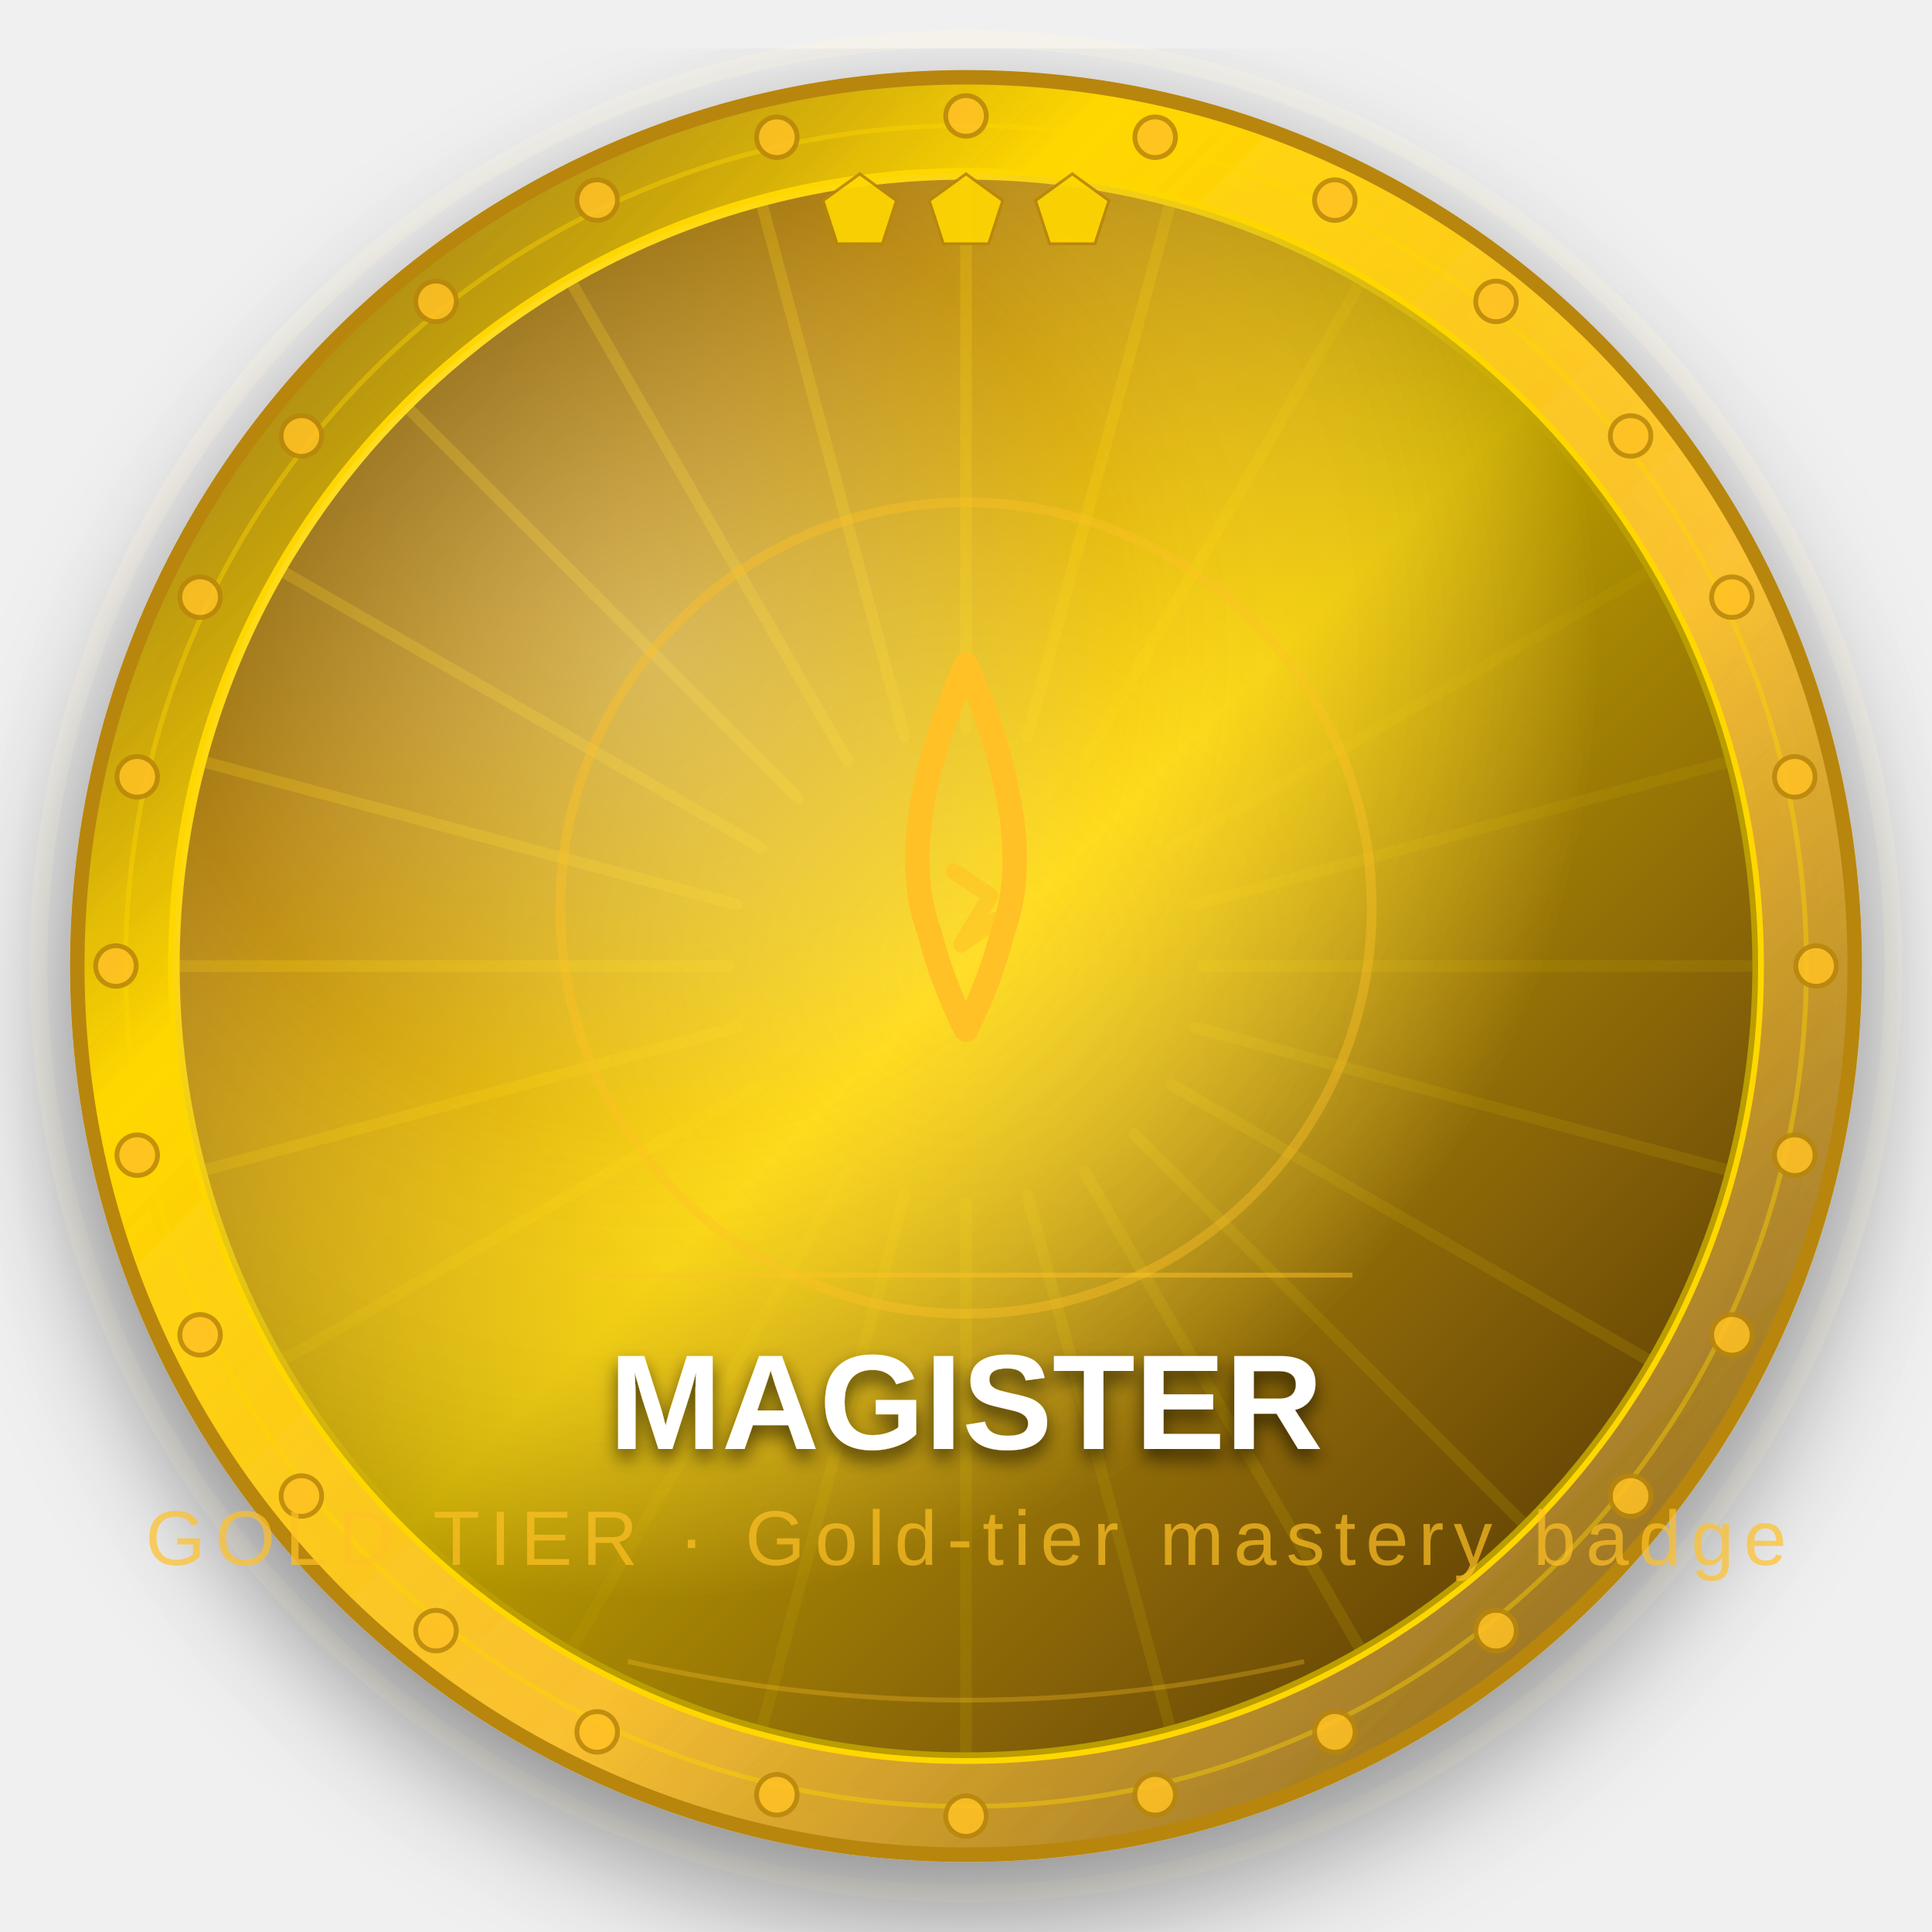
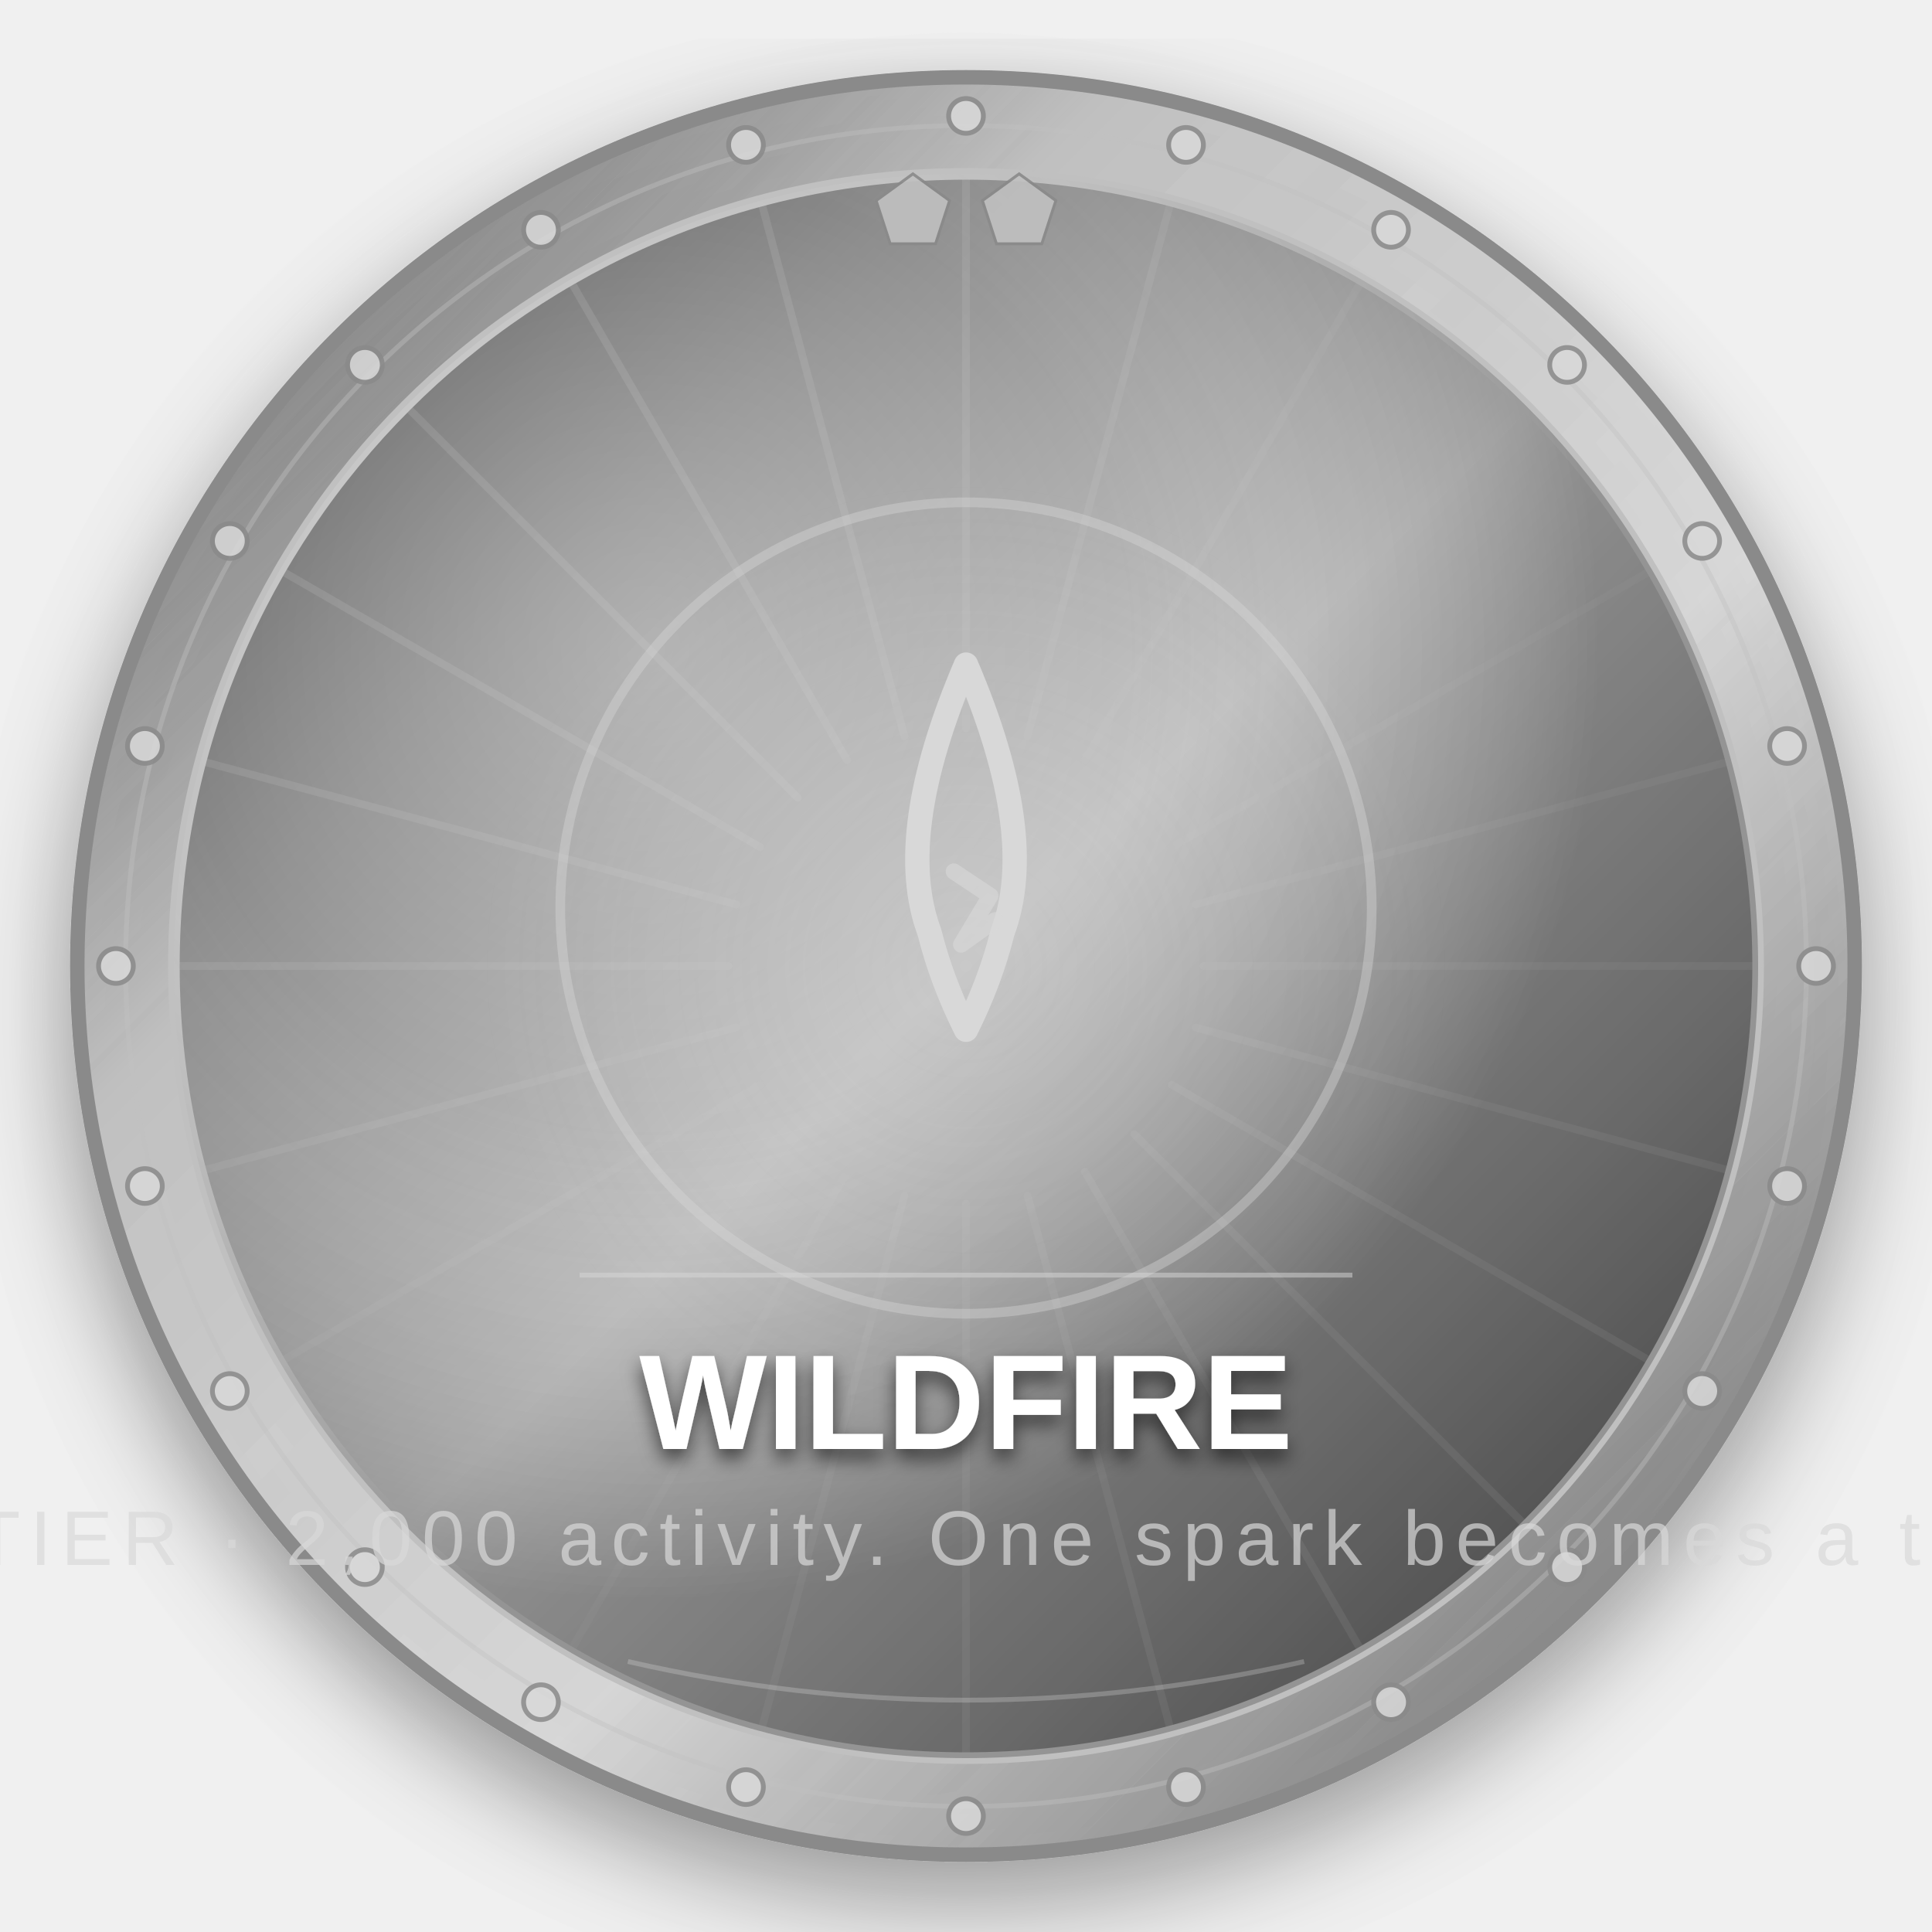
<svg xmlns="http://www.w3.org/2000/svg" viewBox="0 0 200 200" width="200" height="200">
  <defs>
    <linearGradient id="b12" x1="0%" y1="0%" x2="100%" y2="100%">
-       <stop offset="0%" stop-color="#5C3A00" />
-       <stop offset="25%" stop-color="#B8860B" />
-       <stop offset="50%" stop-color="#FFD700" />
-       <stop offset="75%" stop-color="#B8860B" />
-       <stop offset="100%" stop-color="#5C3A00" />
+       <stop offset="0%" stop-color="#4A4A4A" />
+       <stop offset="25%" stop-color="#8A8A8A" />
+       <stop offset="50%" stop-color="#C0C0C0" />
+       <stop offset="75%" stop-color="#8A8A8A" />
+       <stop offset="100%" stop-color="#4A4A4A" />
    </linearGradient>
    <linearGradient id="r12" x1="0%" y1="0%" x2="100%" y2="100%">
-       <stop offset="0%" stop-color="#5C3A00" stop-opacity="0.8" />
-       <stop offset="30%" stop-color="#FFD700" stop-opacity="1" />
-       <stop offset="60%" stop-color="#FFC125" stop-opacity="0.9" />
-       <stop offset="100%" stop-color="#5C3A00" stop-opacity="0.8" />
+       <stop offset="0%" stop-color="#4A4A4A" stop-opacity="0.8" />
+       <stop offset="30%" stop-color="#C0C0C0" stop-opacity="1" />
+       <stop offset="60%" stop-color="#D8D8D8" stop-opacity="0.9" />
+       <stop offset="100%" stop-color="#4A4A4A" stop-opacity="0.8" />
    </linearGradient>
    <radialGradient id="s12" cx="30%" cy="30%" r="60%">
-       <stop offset="0%" stop-color="#fff" stop-opacity="0.32" />
+       <stop offset="0%" stop-color="#fff" stop-opacity="0.28" />
      <stop offset="50%" stop-color="#fff" stop-opacity="0.05" />
-       <stop offset="100%" stop-color="#000" stop-opacity="0.27" />
+       <stop offset="100%" stop-color="#000" stop-opacity="0.23" />
    </radialGradient>
    <radialGradient id="c12" cx="50%" cy="50%" r="50%">
-       <stop offset="0%" stop-color="#FFF8DC" stop-opacity="0.12" />
-       <stop offset="100%" stop-color="#FFF8DC" stop-opacity="0" />
+       <stop offset="0%" stop-color="#E8E8E8" stop-opacity="0.12" />
+       <stop offset="100%" stop-color="#E8E8E8" stop-opacity="0" />
    </radialGradient>
    <filter id="sh12" x="-30%" y="-30%" width="160%" height="160%">
-       <feDropShadow dx="0" dy="5" stdDeviation="6" flood-color="#000" flood-opacity="0.45" />
+       <feDropShadow dx="0" dy="4" stdDeviation="5" flood-color="#000" flood-opacity="0.4" />
    </filter>
  </defs>
-   <circle cx="100" cy="100" r="96" fill="none" stroke="#FFF8DC" stroke-width="1.8" opacity="0.25" filter="url(#sh12)" />
-   <circle cx="100" cy="100" r="92" fill="url(#r12)" stroke="#B8860B" stroke-width="1.5" filter="url(#sh12)" />
-   <circle cx="100" cy="100" r="87" fill="none" stroke="#FFD700" stroke-width="0.5" opacity="0.4" />
-   <circle cx="100" cy="100" r="82" fill="url(#b12)" stroke="#FFD700" stroke-width="1.2" />
-   <line x1="124.6" y1="100" x2="182" y2="100" stroke="#FFD700" stroke-width="1.2" opacity="0.22" stroke-linecap="round" />
-   <line x1="123.762" y1="106.367" x2="179.206" y2="121.223" stroke="#FFD700" stroke-width="1.2" opacity="0.22" stroke-linecap="round" />
-   <line x1="121.304" y1="112.3" x2="171.014" y2="141" stroke="#FFD700" stroke-width="1.2" opacity="0.22" stroke-linecap="round" />
-   <line x1="117.395" y1="117.395" x2="157.983" y2="157.983" stroke="#FFD700" stroke-width="1.2" opacity="0.22" stroke-linecap="round" />
-   <line x1="112.3" y1="121.304" x2="141" y2="171.014" stroke="#FFD700" stroke-width="1.2" opacity="0.22" stroke-linecap="round" />
-   <line x1="106.367" y1="123.762" x2="121.223" y2="179.206" stroke="#FFD700" stroke-width="1.2" opacity="0.22" stroke-linecap="round" />
-   <line x1="100" y1="124.6" x2="100" y2="182" stroke="#FFD700" stroke-width="1.2" opacity="0.22" stroke-linecap="round" />
-   <line x1="93.633" y1="123.762" x2="78.777" y2="179.206" stroke="#FFD700" stroke-width="1.2" opacity="0.22" stroke-linecap="round" />
-   <line x1="87.7" y1="121.304" x2="59" y2="171.014" stroke="#FFD700" stroke-width="1.2" opacity="0.22" stroke-linecap="round" />
-   <line x1="82.605" y1="117.395" x2="42.017" y2="157.983" stroke="#FFD700" stroke-width="1.2" opacity="0.22" stroke-linecap="round" />
-   <line x1="78.696" y1="112.3" x2="28.986" y2="141" stroke="#FFD700" stroke-width="1.2" opacity="0.22" stroke-linecap="round" />
-   <line x1="76.238" y1="106.367" x2="20.794" y2="121.223" stroke="#FFD700" stroke-width="1.2" opacity="0.22" stroke-linecap="round" />
-   <line x1="75.4" y1="100" x2="18" y2="100" stroke="#FFD700" stroke-width="1.2" opacity="0.22" stroke-linecap="round" />
-   <line x1="76.238" y1="93.633" x2="20.794" y2="78.777" stroke="#FFD700" stroke-width="1.2" opacity="0.22" stroke-linecap="round" />
-   <line x1="78.696" y1="87.7" x2="28.986" y2="59" stroke="#FFD700" stroke-width="1.2" opacity="0.22" stroke-linecap="round" />
-   <line x1="82.605" y1="82.605" x2="42.017" y2="42.017" stroke="#FFD700" stroke-width="1.2" opacity="0.22" stroke-linecap="round" />
-   <line x1="87.7" y1="78.696" x2="59" y2="28.986" stroke="#FFD700" stroke-width="1.2" opacity="0.22" stroke-linecap="round" />
-   <line x1="93.633" y1="76.238" x2="78.777" y2="20.794" stroke="#FFD700" stroke-width="1.2" opacity="0.22" stroke-linecap="round" />
-   <line x1="100" y1="75.4" x2="100" y2="18" stroke="#FFD700" stroke-width="1.2" opacity="0.22" stroke-linecap="round" />
-   <line x1="106.367" y1="76.238" x2="121.223" y2="20.794" stroke="#FFD700" stroke-width="1.2" opacity="0.22" stroke-linecap="round" />
-   <line x1="112.3" y1="78.696" x2="141" y2="28.986" stroke="#FFD700" stroke-width="1.2" opacity="0.22" stroke-linecap="round" />
-   <line x1="117.395" y1="82.605" x2="157.983" y2="42.017" stroke="#FFD700" stroke-width="1.2" opacity="0.22" stroke-linecap="round" />
-   <line x1="121.304" y1="87.7" x2="171.014" y2="59" stroke="#FFD700" stroke-width="1.2" opacity="0.22" stroke-linecap="round" />
-   <line x1="123.762" y1="93.633" x2="179.206" y2="78.777" stroke="#FFD700" stroke-width="1.2" opacity="0.22" stroke-linecap="round" />
+   <circle cx="100" cy="100" r="96" fill="none" stroke="#E8E8E8" stroke-width="1.2" opacity="0.2" filter="url(#sh12)" />
+   <circle cx="100" cy="100" r="92" fill="url(#r12)" stroke="#8A8A8A" stroke-width="1.5" filter="url(#sh12)" />
+   <circle cx="100" cy="100" r="87" fill="none" stroke="#C0C0C0" stroke-width="0.5" opacity="0.4" />
+   <circle cx="100" cy="100" r="82" fill="url(#b12)" stroke="#C0C0C0" stroke-width="1.2" />
+   <line x1="124.6" y1="100" x2="182" y2="100" stroke="#C0C0C0" stroke-width="0.8" opacity="0.18" stroke-linecap="round" />
+   <line x1="123.762" y1="106.367" x2="179.206" y2="121.223" stroke="#C0C0C0" stroke-width="0.8" opacity="0.18" stroke-linecap="round" />
+   <line x1="121.304" y1="112.3" x2="171.014" y2="141" stroke="#C0C0C0" stroke-width="0.8" opacity="0.18" stroke-linecap="round" />
+   <line x1="117.395" y1="117.395" x2="157.983" y2="157.983" stroke="#C0C0C0" stroke-width="0.8" opacity="0.18" stroke-linecap="round" />
+   <line x1="112.3" y1="121.304" x2="141" y2="171.014" stroke="#C0C0C0" stroke-width="0.8" opacity="0.18" stroke-linecap="round" />
+   <line x1="106.367" y1="123.762" x2="121.223" y2="179.206" stroke="#C0C0C0" stroke-width="0.8" opacity="0.18" stroke-linecap="round" />
+   <line x1="100" y1="124.6" x2="100" y2="182" stroke="#C0C0C0" stroke-width="0.8" opacity="0.18" stroke-linecap="round" />
+   <line x1="93.633" y1="123.762" x2="78.777" y2="179.206" stroke="#C0C0C0" stroke-width="0.8" opacity="0.18" stroke-linecap="round" />
+   <line x1="87.7" y1="121.304" x2="59" y2="171.014" stroke="#C0C0C0" stroke-width="0.8" opacity="0.18" stroke-linecap="round" />
+   <line x1="82.605" y1="117.395" x2="42.017" y2="157.983" stroke="#C0C0C0" stroke-width="0.8" opacity="0.18" stroke-linecap="round" />
+   <line x1="78.696" y1="112.3" x2="28.986" y2="141" stroke="#C0C0C0" stroke-width="0.8" opacity="0.18" stroke-linecap="round" />
+   <line x1="76.238" y1="106.367" x2="20.794" y2="121.223" stroke="#C0C0C0" stroke-width="0.8" opacity="0.18" stroke-linecap="round" />
+   <line x1="75.4" y1="100" x2="18" y2="100" stroke="#C0C0C0" stroke-width="0.8" opacity="0.18" stroke-linecap="round" />
+   <line x1="76.238" y1="93.633" x2="20.794" y2="78.777" stroke="#C0C0C0" stroke-width="0.8" opacity="0.18" stroke-linecap="round" />
+   <line x1="78.696" y1="87.7" x2="28.986" y2="59" stroke="#C0C0C0" stroke-width="0.8" opacity="0.18" stroke-linecap="round" />
+   <line x1="82.605" y1="82.605" x2="42.017" y2="42.017" stroke="#C0C0C0" stroke-width="0.8" opacity="0.18" stroke-linecap="round" />
+   <line x1="87.7" y1="78.696" x2="59" y2="28.986" stroke="#C0C0C0" stroke-width="0.8" opacity="0.18" stroke-linecap="round" />
+   <line x1="93.633" y1="76.238" x2="78.777" y2="20.794" stroke="#C0C0C0" stroke-width="0.8" opacity="0.18" stroke-linecap="round" />
+   <line x1="100" y1="75.4" x2="100" y2="18" stroke="#C0C0C0" stroke-width="0.8" opacity="0.18" stroke-linecap="round" />
+   <line x1="106.367" y1="76.238" x2="121.223" y2="20.794" stroke="#C0C0C0" stroke-width="0.8" opacity="0.18" stroke-linecap="round" />
+   <line x1="112.3" y1="78.696" x2="141" y2="28.986" stroke="#C0C0C0" stroke-width="0.8" opacity="0.18" stroke-linecap="round" />
+   <line x1="117.395" y1="82.605" x2="157.983" y2="42.017" stroke="#C0C0C0" stroke-width="0.8" opacity="0.18" stroke-linecap="round" />
+   <line x1="121.304" y1="87.7" x2="171.014" y2="59" stroke="#C0C0C0" stroke-width="0.8" opacity="0.18" stroke-linecap="round" />
+   <line x1="123.762" y1="93.633" x2="179.206" y2="78.777" stroke="#C0C0C0" stroke-width="0.8" opacity="0.18" stroke-linecap="round" />
  <circle cx="100" cy="100" r="50" fill="url(#c12)" />
  <circle cx="100" cy="100" r="82" fill="url(#s12)" />
-   <circle cx="100" cy="12" r="2.1" fill="#FFC125" stroke="#B8860B" stroke-width="0.5" opacity="0.85" />
-   <circle cx="119.582" cy="14.206" r="2.1" fill="#FFC125" stroke="#B8860B" stroke-width="0.5" opacity="0.85" />
-   <circle cx="138.182" cy="20.715" r="2.1" fill="#FFC125" stroke="#B8860B" stroke-width="0.5" opacity="0.85" />
-   <circle cx="154.867" cy="31.199" r="2.1" fill="#FFC125" stroke="#B8860B" stroke-width="0.5" opacity="0.85" />
-   <circle cx="168.801" cy="45.133" r="2.1" fill="#FFC125" stroke="#B8860B" stroke-width="0.5" opacity="0.85" />
-   <circle cx="179.285" cy="61.818" r="2.1" fill="#FFC125" stroke="#B8860B" stroke-width="0.5" opacity="0.85" />
-   <circle cx="185.794" cy="80.418" r="2.1" fill="#FFC125" stroke="#B8860B" stroke-width="0.5" opacity="0.85" />
-   <circle cx="188" cy="100" r="2.1" fill="#FFC125" stroke="#B8860B" stroke-width="0.5" opacity="0.85" />
-   <circle cx="185.794" cy="119.582" r="2.1" fill="#FFC125" stroke="#B8860B" stroke-width="0.5" opacity="0.85" />
-   <circle cx="179.285" cy="138.182" r="2.1" fill="#FFC125" stroke="#B8860B" stroke-width="0.5" opacity="0.85" />
-   <circle cx="168.801" cy="154.867" r="2.1" fill="#FFC125" stroke="#B8860B" stroke-width="0.5" opacity="0.85" />
-   <circle cx="154.867" cy="168.801" r="2.1" fill="#FFC125" stroke="#B8860B" stroke-width="0.5" opacity="0.85" />
-   <circle cx="138.182" cy="179.285" r="2.1" fill="#FFC125" stroke="#B8860B" stroke-width="0.5" opacity="0.85" />
-   <circle cx="119.582" cy="185.794" r="2.1" fill="#FFC125" stroke="#B8860B" stroke-width="0.5" opacity="0.85" />
-   <circle cx="100" cy="188" r="2.1" fill="#FFC125" stroke="#B8860B" stroke-width="0.5" opacity="0.85" />
-   <circle cx="80.418" cy="185.794" r="2.1" fill="#FFC125" stroke="#B8860B" stroke-width="0.5" opacity="0.85" />
-   <circle cx="61.818" cy="179.285" r="2.1" fill="#FFC125" stroke="#B8860B" stroke-width="0.5" opacity="0.85" />
-   <circle cx="45.133" cy="168.801" r="2.1" fill="#FFC125" stroke="#B8860B" stroke-width="0.5" opacity="0.85" />
-   <circle cx="31.199" cy="154.867" r="2.1" fill="#FFC125" stroke="#B8860B" stroke-width="0.5" opacity="0.85" />
-   <circle cx="20.715" cy="138.182" r="2.1" fill="#FFC125" stroke="#B8860B" stroke-width="0.5" opacity="0.85" />
-   <circle cx="14.206" cy="119.582" r="2.1" fill="#FFC125" stroke="#B8860B" stroke-width="0.5" opacity="0.85" />
-   <circle cx="12" cy="100" r="2.1" fill="#FFC125" stroke="#B8860B" stroke-width="0.5" opacity="0.85" />
-   <circle cx="14.206" cy="80.418" r="2.1" fill="#FFC125" stroke="#B8860B" stroke-width="0.5" opacity="0.85" />
-   <circle cx="20.715" cy="61.818" r="2.1" fill="#FFC125" stroke="#B8860B" stroke-width="0.5" opacity="0.85" />
-   <circle cx="31.199" cy="45.133" r="2.1" fill="#FFC125" stroke="#B8860B" stroke-width="0.5" opacity="0.85" />
-   <circle cx="45.133" cy="31.199" r="2.1" fill="#FFC125" stroke="#B8860B" stroke-width="0.5" opacity="0.85" />
-   <circle cx="61.818" cy="20.715" r="2.1" fill="#FFC125" stroke="#B8860B" stroke-width="0.5" opacity="0.85" />
-   <circle cx="80.418" cy="14.206" r="2.1" fill="#FFC125" stroke="#B8860B" stroke-width="0.5" opacity="0.85" />
-   <polygon points="89,18 92.804,20.764 91.351,25.236 86.649,25.236 85.196,20.764" fill="#FFD700" stroke="#B8860B" stroke-width="0.3" opacity="0.9" />
-   <polygon points="100,18 103.804,20.764 102.351,25.236 97.649,25.236 96.196,20.764" fill="#FFD700" stroke="#B8860B" stroke-width="0.3" opacity="0.9" />
-   <polygon points="111,18 114.804,20.764 113.351,25.236 108.649,25.236 107.196,20.764" fill="#FFD700" stroke="#B8860B" stroke-width="0.3" opacity="0.9" />
-   <circle cx="100" cy="94" r="42" fill="none" stroke="#FFC125" stroke-width="1" opacity="0.4" />
+   <circle cx="100" cy="12" r="1.8" fill="#D8D8D8" stroke="#8A8A8A" stroke-width="0.5" opacity="0.85" />
+   <circle cx="122.776" cy="14.999" r="1.8" fill="#D8D8D8" stroke="#8A8A8A" stroke-width="0.5" opacity="0.85" />
+   <circle cx="144" cy="23.79" r="1.8" fill="#D8D8D8" stroke="#8A8A8A" stroke-width="0.5" opacity="0.85" />
+   <circle cx="162.225" cy="37.775" r="1.8" fill="#D8D8D8" stroke="#8A8A8A" stroke-width="0.5" opacity="0.85" />
+   <circle cx="176.21" cy="56" r="1.8" fill="#D8D8D8" stroke="#8A8A8A" stroke-width="0.5" opacity="0.85" />
+   <circle cx="185.001" cy="77.224" r="1.8" fill="#D8D8D8" stroke="#8A8A8A" stroke-width="0.5" opacity="0.85" />
+   <circle cx="188" cy="100" r="1.8" fill="#D8D8D8" stroke="#8A8A8A" stroke-width="0.5" opacity="0.85" />
+   <circle cx="185.001" cy="122.776" r="1.8" fill="#D8D8D8" stroke="#8A8A8A" stroke-width="0.5" opacity="0.85" />
+   <circle cx="176.21" cy="144" r="1.8" fill="#D8D8D8" stroke="#8A8A8A" stroke-width="0.5" opacity="0.85" />
+   <circle cx="162.225" cy="162.225" r="1.8" fill="#D8D8D8" stroke="#8A8A8A" stroke-width="0.5" opacity="0.85" />
+   <circle cx="144" cy="176.21" r="1.8" fill="#D8D8D8" stroke="#8A8A8A" stroke-width="0.5" opacity="0.85" />
+   <circle cx="122.776" cy="185.001" r="1.8" fill="#D8D8D8" stroke="#8A8A8A" stroke-width="0.5" opacity="0.85" />
+   <circle cx="100" cy="188" r="1.8" fill="#D8D8D8" stroke="#8A8A8A" stroke-width="0.5" opacity="0.85" />
+   <circle cx="77.224" cy="185.001" r="1.8" fill="#D8D8D8" stroke="#8A8A8A" stroke-width="0.5" opacity="0.85" />
+   <circle cx="56" cy="176.21" r="1.8" fill="#D8D8D8" stroke="#8A8A8A" stroke-width="0.5" opacity="0.85" />
+   <circle cx="37.775" cy="162.225" r="1.8" fill="#D8D8D8" stroke="#8A8A8A" stroke-width="0.5" opacity="0.85" />
+   <circle cx="23.79" cy="144" r="1.8" fill="#D8D8D8" stroke="#8A8A8A" stroke-width="0.5" opacity="0.85" />
+   <circle cx="14.999" cy="122.776" r="1.8" fill="#D8D8D8" stroke="#8A8A8A" stroke-width="0.5" opacity="0.85" />
+   <circle cx="12" cy="100" r="1.8" fill="#D8D8D8" stroke="#8A8A8A" stroke-width="0.5" opacity="0.85" />
+   <circle cx="14.999" cy="77.224" r="1.8" fill="#D8D8D8" stroke="#8A8A8A" stroke-width="0.5" opacity="0.85" />
+   <circle cx="23.79" cy="56" r="1.8" fill="#D8D8D8" stroke="#8A8A8A" stroke-width="0.5" opacity="0.85" />
+   <circle cx="37.775" cy="37.775" r="1.8" fill="#D8D8D8" stroke="#8A8A8A" stroke-width="0.5" opacity="0.85" />
+   <circle cx="56" cy="23.79" r="1.8" fill="#D8D8D8" stroke="#8A8A8A" stroke-width="0.5" opacity="0.85" />
+   <circle cx="77.224" cy="14.999" r="1.8" fill="#D8D8D8" stroke="#8A8A8A" stroke-width="0.5" opacity="0.85" />
+   <polygon points="94.5,18 98.304,20.764 96.851,25.236 92.149,25.236 90.696,20.764" fill="#C0C0C0" stroke="#8A8A8A" stroke-width="0.3" opacity="0.9" />
+   <polygon points="105.5,18 109.304,20.764 107.851,25.236 103.149,25.236 101.696,20.764" fill="#C0C0C0" stroke="#8A8A8A" stroke-width="0.3" opacity="0.9" />
+   <circle cx="100" cy="94" r="42" fill="none" stroke="#D8D8D8" stroke-width="1" opacity="0.4" />
  <g>
    <g transform="translate(100,94)">
-       <path d="M0 -25.2 Q7.56 -7.56 3.78 2.52 Q2.52 7.56 0 12.6 Q-2.52 7.56 -3.78 2.52 Q-7.56 -7.56 0 -25.2Z" fill="none" stroke="#FFC125" stroke-width="2.52" stroke-linejoin="round" />
-       <path d="M-1.26 -3.78 L2.52 -1.26 L-0.504 3.78 L3.024 1.26" fill="none" stroke="#FFC125" stroke-width="1.68" stroke-linecap="round" stroke-linejoin="round" opacity="0.6" />
+       <path d="M0 -25.2 Q7.56 -7.56 3.78 2.52 Q2.52 7.56 0 12.6 Q-2.52 7.56 -3.78 2.52 Q-7.56 -7.56 0 -25.2Z" fill="none" stroke="#D8D8D8" stroke-width="2.52" stroke-linejoin="round" />
+       <path d="M-1.26 -3.78 L2.52 -1.26 L-0.504 3.78 L3.024 1.26" fill="none" stroke="#D8D8D8" stroke-width="1.68" stroke-linecap="round" stroke-linejoin="round" opacity="0.6" />
    </g>
  </g>
-   <line x1="60" y1="132" x2="140" y2="132" stroke="#FFC125" stroke-width="0.5" opacity="0.5" />
-   <text x="100" y="150" text-anchor="middle" font-size="14" font-weight="bold" fill="#fff" font-family="Arial,sans-serif" filter="drop-shadow(0 1px 1px rgba(0,0,0,0.6))">MAGISTER</text>
-   <text x="100" y="162" text-anchor="middle" font-size="8" fill="#FFC125" opacity="0.7" font-family="Arial,sans-serif" letter-spacing="1">GOLD TIER · Gold-tier mastery badge</text>
-   <path d="M65 172 Q100 180 135 172" fill="none" stroke="#FFC125" stroke-width="0.5" opacity="0.3" />
+   <line x1="60" y1="132" x2="140" y2="132" stroke="#D8D8D8" stroke-width="0.5" opacity="0.5" />
+   <text x="100" y="150" text-anchor="middle" font-size="14" font-weight="bold" fill="#fff" font-family="Arial,sans-serif" filter="drop-shadow(0 1px 1px rgba(0,0,0,0.6))">WILDFIRE</text>
+   <text x="100" y="162" text-anchor="middle" font-size="8" fill="#D8D8D8" opacity="0.7" font-family="Arial,sans-serif" letter-spacing="1">SILVER TIER · 2,000 activity. One spark becomes a thousand.</text>
+   <path d="M65 172 Q100 180 135 172" fill="none" stroke="#D8D8D8" stroke-width="0.5" opacity="0.3" />
</svg>
